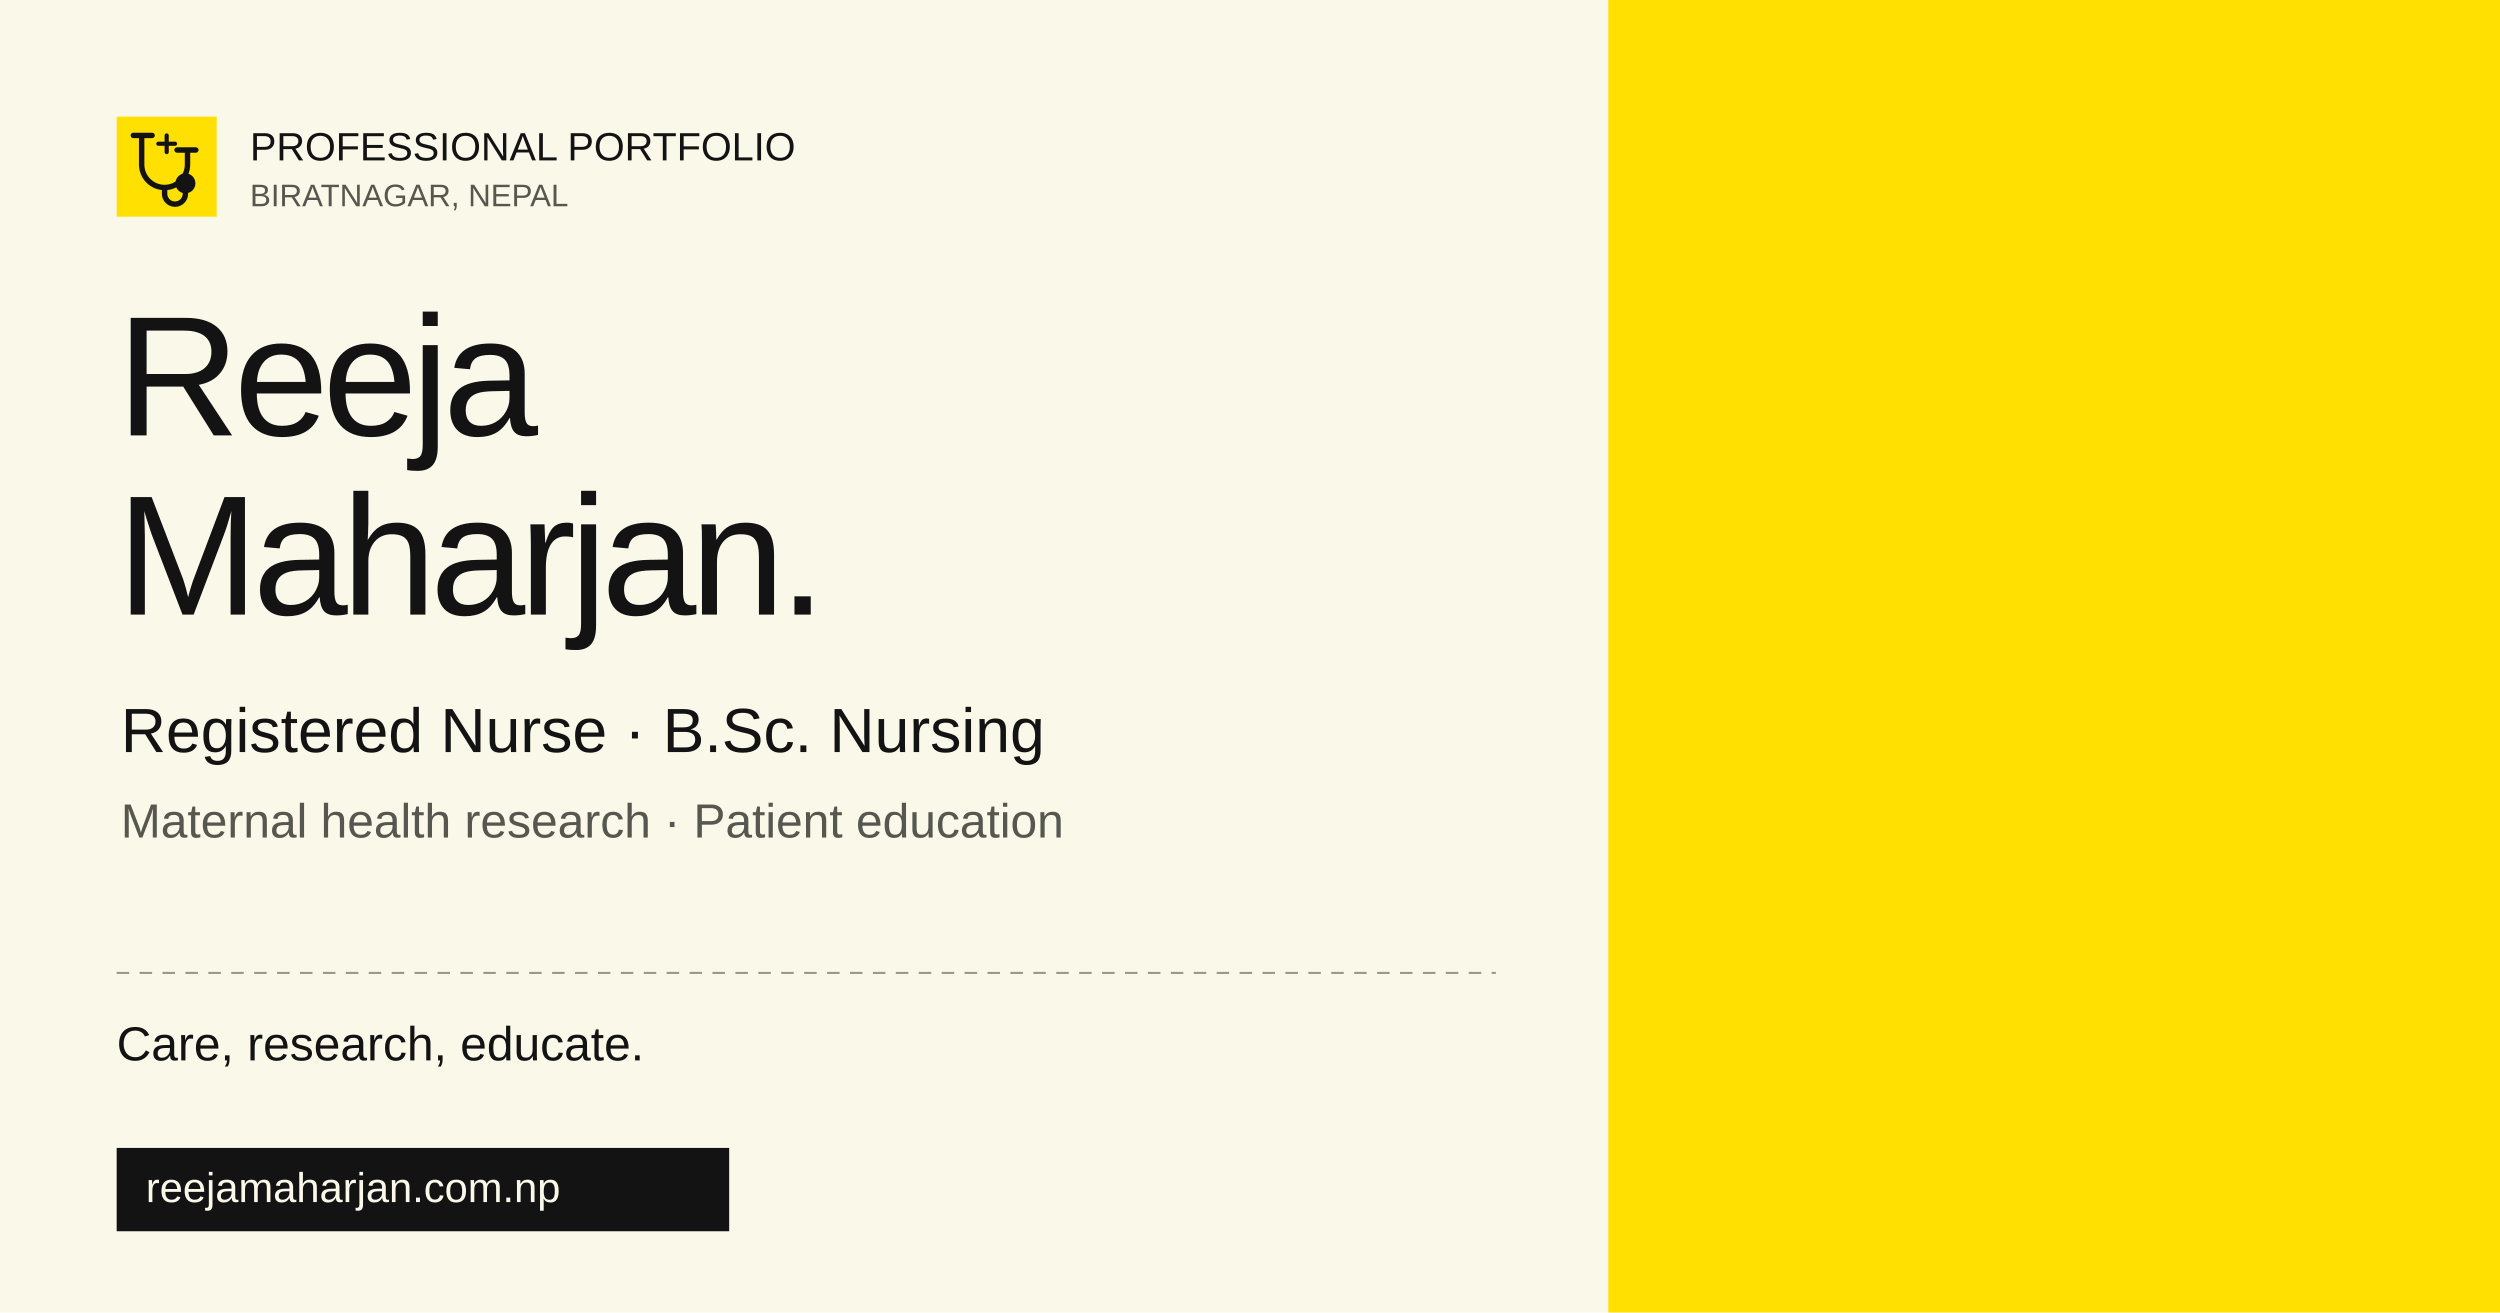
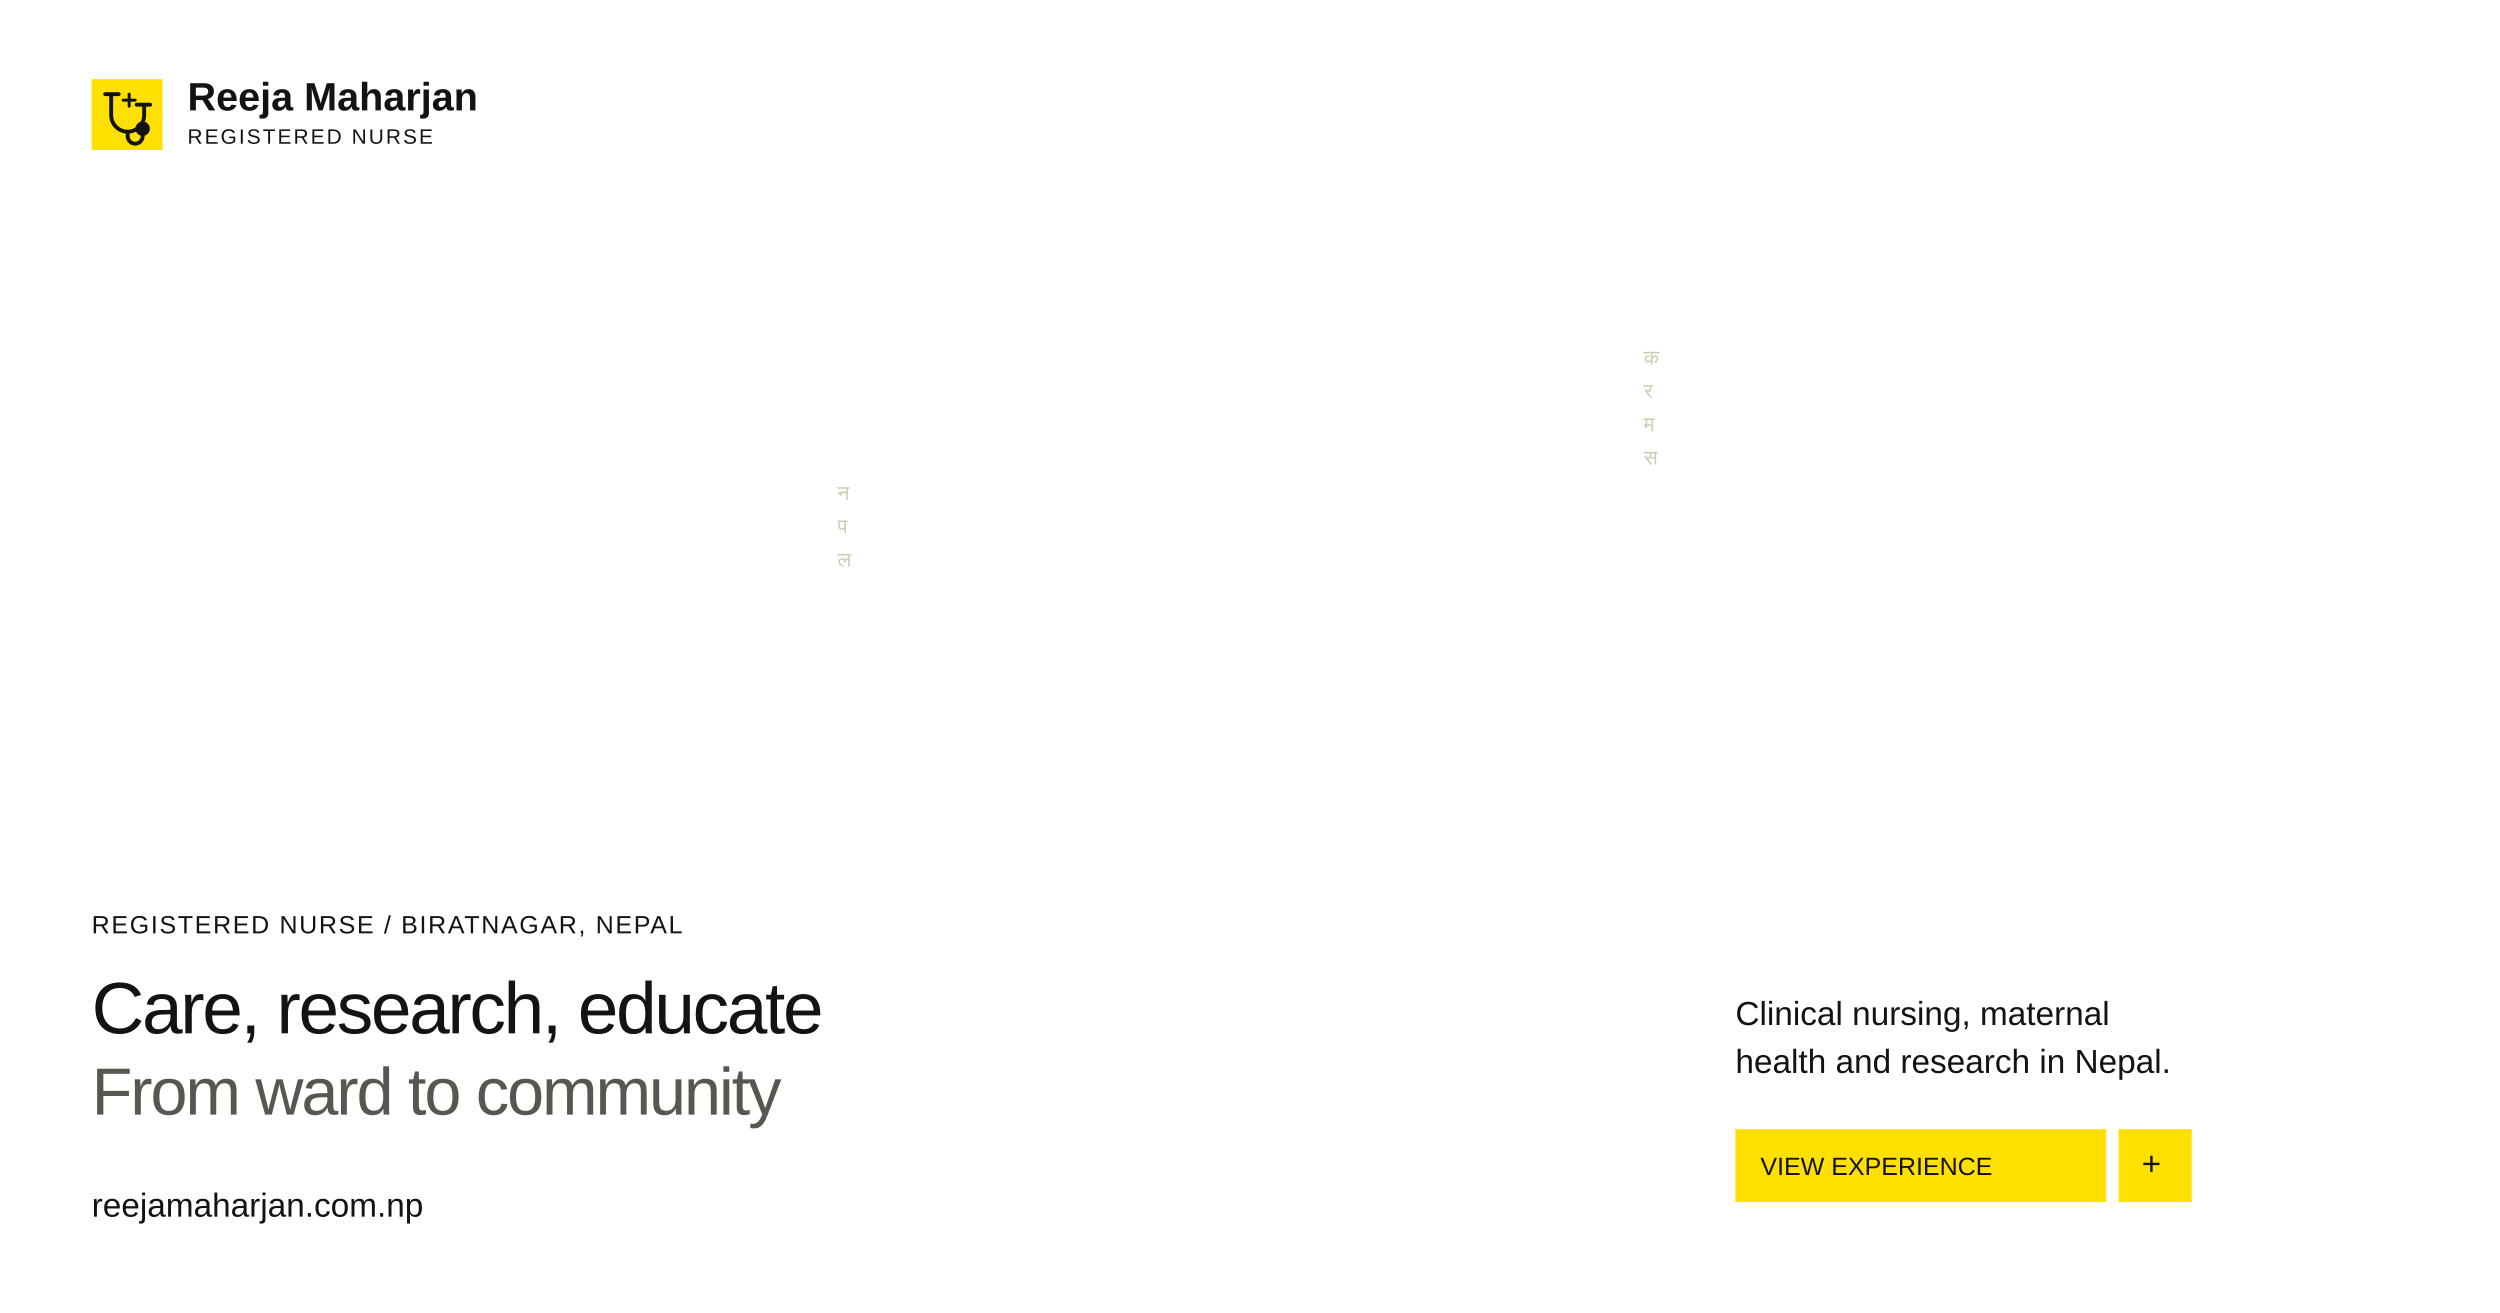
- <svg xmlns="http://www.w3.org/2000/svg" width="1200" height="630" viewBox="0 0 1200 630" role="img" aria-labelledby="title desc">
-   <rect width="1200" height="630" fill="#faf8e9" />
-   <rect x="772" width="428" height="630" fill="#ffe000" />
-   <rect x="56" y="56" width="48" height="48" fill="#ffe000" />
-   <g fill="none" stroke="#141314" stroke-width="2.6" stroke-linecap="round" stroke-linejoin="round" transform="translate(55 55)">
+ <svg xmlns="http://www.w3.org/2000/svg" width="1200" height="630" viewBox="0 0 1200 630">
+   <rect x="44" y="38" width="34" height="34" fill="#ffe000" />
+   <g transform="translate(44 38) scale(.72)" fill="none" stroke="#141314" stroke-width="2.6" stroke-linecap="round" stroke-linejoin="round">
    <path d="M13 10v14a11 11 0 0 0 22 0v-7M13 10h5m-5 0H9m26 7h-5m5 0h4M24 35v3a5 5 0 0 0 10 0v-2" />
    <circle cx="34" cy="33" r="3.5" fill="#141314" />
    <path d="M25 10v8m-4-4h8" stroke-width="2" />
  </g>
-   <text x="120" y="77" font-family="Arial,sans-serif" font-size="19" fill="#141314">PROFESSIONAL PORTFOLIO</text>
-   <text x="120" y="99" font-family="Arial,sans-serif" font-size="15" fill="#57564f">BIRATNAGAR, NEPAL</text>
-   <text x="56" y="209" font-family="Arial,sans-serif" font-size="82" letter-spacing="-3" fill="#141314">Reeja</text>
-   <text x="56" y="295" font-family="Arial,sans-serif" font-size="82" letter-spacing="-3" fill="#141314">Maharjan.</text>
-   <text x="58" y="361" font-family="Arial,sans-serif" font-size="30" fill="#141314">Registered Nurse · B.Sc. Nursing</text>
-   <text x="58" y="402" font-family="Arial,sans-serif" font-size="23" fill="#57564f">Maternal health research · Patient education</text>
-   <line x1="56" y1="467" x2="718" y2="467" stroke="#99978d" stroke-dasharray="6 5" />
-   <text x="56" y="509" font-family="Arial,sans-serif" font-size="23" fill="#141314">Care, research, educate.</text>
-   <rect x="56" y="551" width="294" height="40" fill="#141314" />
-   <text x="70" y="577" font-family="Arial,sans-serif" font-size="20" fill="#faf8e9">reejamaharjan.com.np</text>
+   <g font-family="Arial,sans-serif" fill="#141314">
+     <text x="90" y="53" font-size="19" font-weight="600">Reeja Maharjan</text>
+     <text x="90" y="69" font-size="10" letter-spacing="1">REGISTERED NURSE</text>
+     <text x="44" y="448" font-size="12" letter-spacing=".8">REGISTERED NURSE / BIRATNAGAR, NEPAL</text>
+     <text x="44" y="496" font-size="35" letter-spacing="-1.1">Care, research, educate</text>
+     <text x="44" y="535" font-size="32" letter-spacing="-1" fill="#57564f">From ward to community</text>
+     <text x="44" y="584" font-size="16">reejamaharjan.com.np</text>
+     <text x="833" y="492" font-size="16">Clinical nursing, maternal</text>
+     <text x="833" y="515" font-size="16">health and research in Nepal.</text>
+     <rect x="833" y="542" width="178" height="35" fill="#ffe000" />
+     <text x="845" y="564" font-size="12">VIEW EXPERIENCE</text>
+     <rect x="1017" y="542" width="35" height="35" fill="#ffe000" />
+     <text x="1028" y="564" font-size="16">+</text>
+   </g>
+   <g font-family="sans-serif" font-size="10" fill="#887c38" opacity=".40">
+     <text x="789" y="175">क</text>
+     <text x="789" y="191">र</text>
+     <text x="789" y="207">म</text>
+     <text x="789" y="223">स</text>
+     <text x="402" y="240">न</text>
+     <text x="402" y="256">प</text>
+     <text x="402" y="272">ल</text>
+   </g>
</svg>
